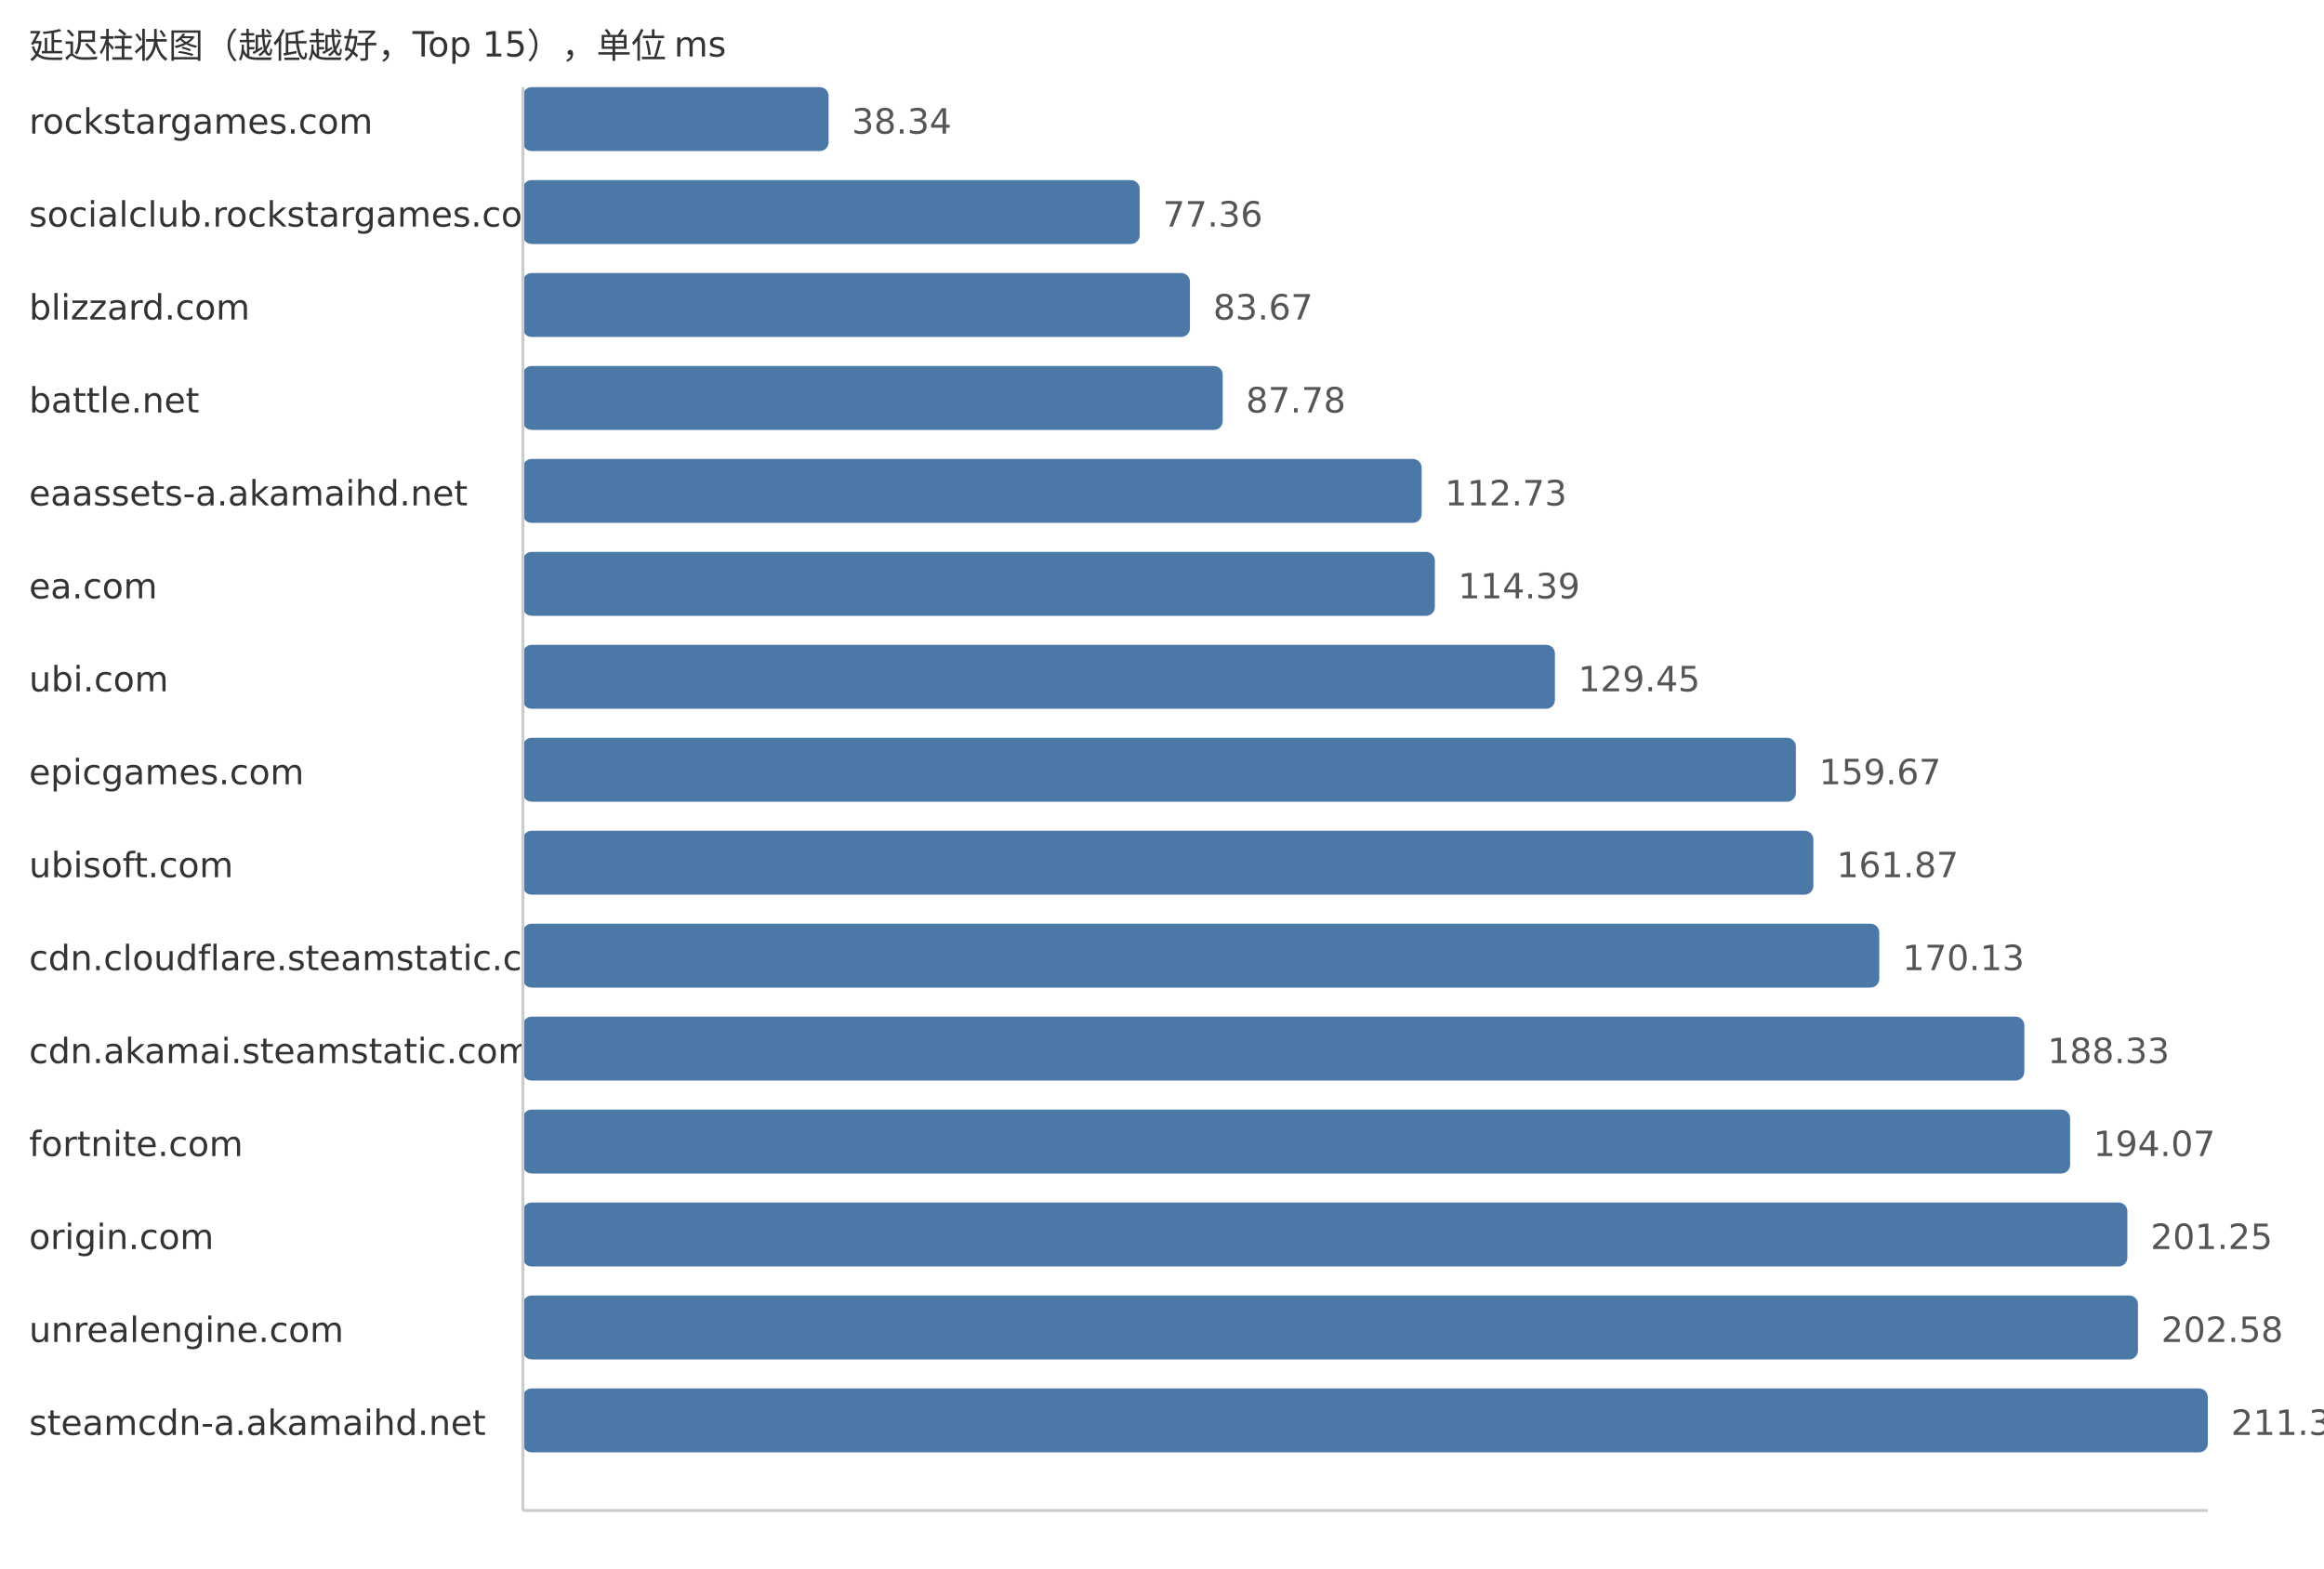
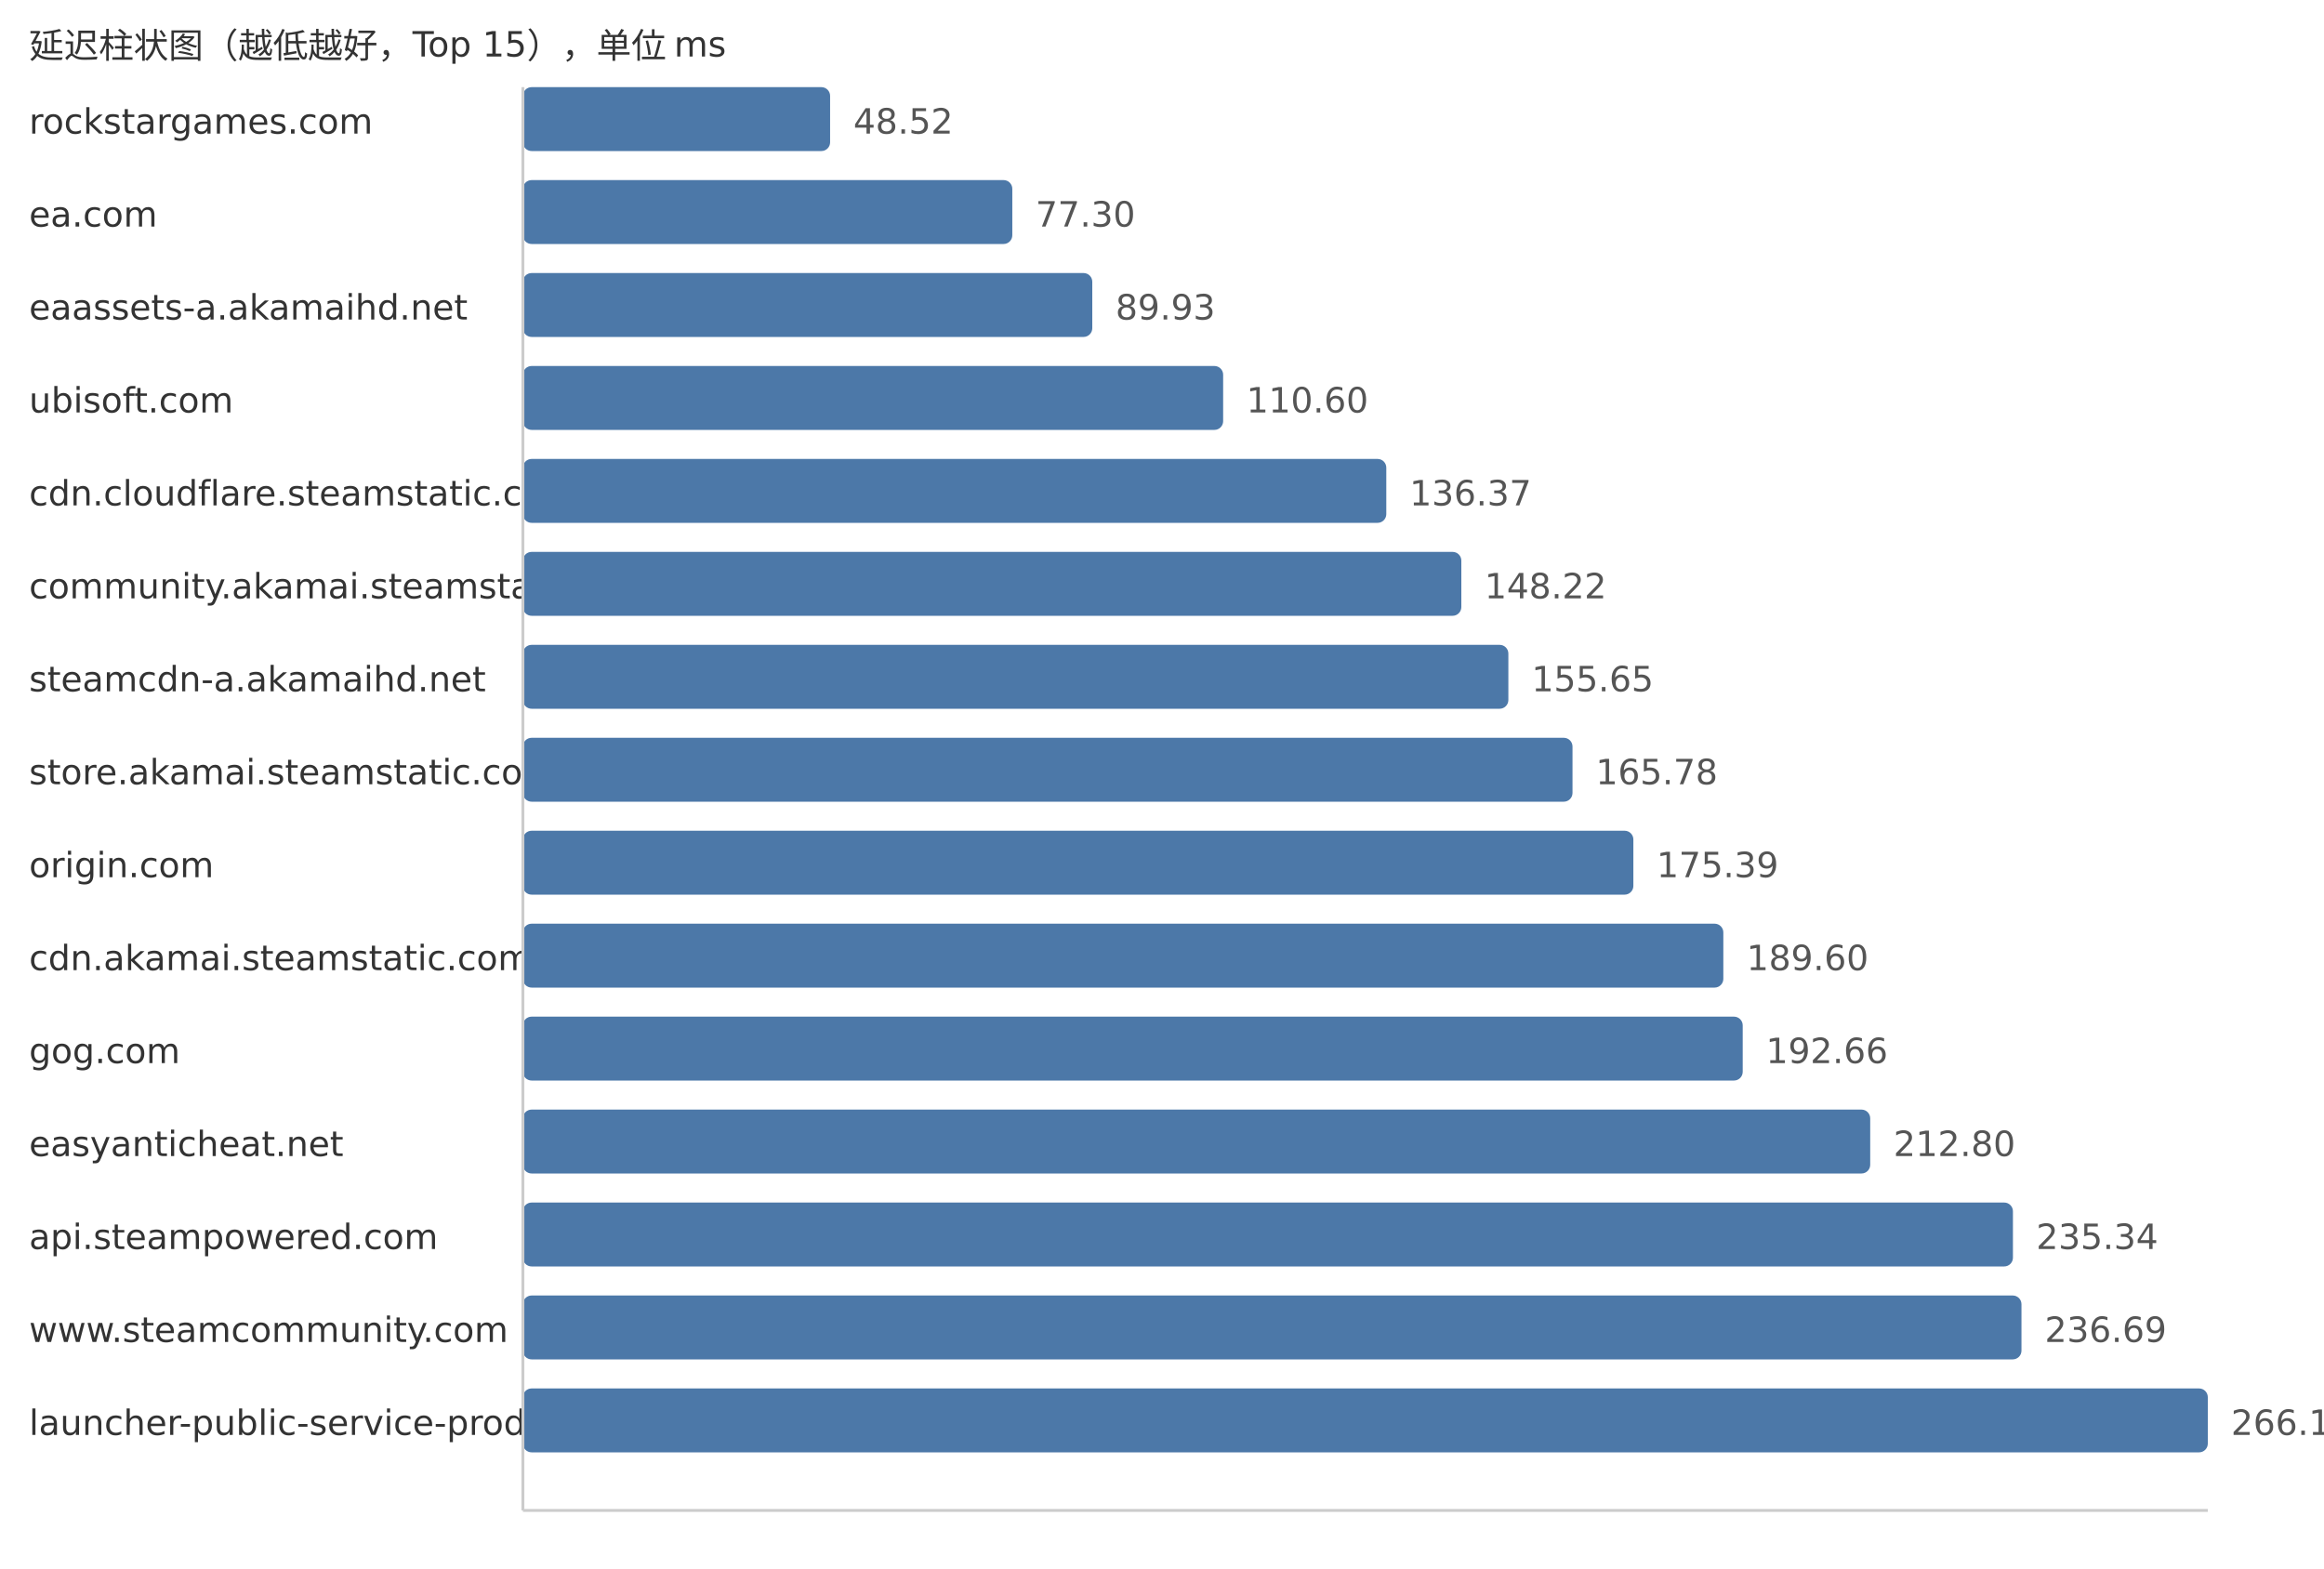
<svg xmlns="http://www.w3.org/2000/svg" width="800" height="540">
  <style> .label{font-family:DejaVu Sans,Verdana,Geneva,sans-serif;font-size:12px;fill:#333} .value{font-family:DejaVu Sans,Verdana,Geneva,sans-serif;font-size:12px;fill:#555} </style>
  <text x="10" y="20" class="label">延迟柱状图（越低越好，Top 15），单位 ms</text>
  <text x="10" y="46" class="label">rockstargames.com</text>
-   <rect x="180" y="30" width="105.22" height="22" fill="#4c78a8" rx="3" />
-   <text x="293.22" y="46" class="value">38.34</text>
-   <text x="10" y="78" class="label">socialclub.rockstargames.com</text>
-   <rect x="180" y="62" width="212.31" height="22" fill="#4c78a8" rx="3" />
-   <text x="400.31" y="78" class="value">77.36</text>
-   <text x="10" y="110" class="label">blizzard.com</text>
-   <rect x="180" y="94" width="229.62" height="22" fill="#4c78a8" rx="3" />
-   <text x="417.62" y="110" class="value">83.67</text>
-   <text x="10" y="142" class="label">battle.net</text>
-   <rect x="180" y="126" width="240.9" height="22" fill="#4c78a8" rx="3" />
-   <text x="428.9" y="142" class="value">87.78</text>
-   <text x="10" y="174" class="label">eaassets-a.akamaihd.net</text>
-   <rect x="180" y="158" width="309.38" height="22" fill="#4c78a8" rx="3" />
-   <text x="497.38" y="174" class="value">112.73</text>
-   <text x="10" y="206" class="label">ea.com</text>
-   <rect x="180" y="190" width="313.93" height="22" fill="#4c78a8" rx="3" />
-   <text x="501.93" y="206" class="value">114.39</text>
-   <text x="10" y="238" class="label">ubi.com</text>
-   <rect x="180" y="222" width="355.26" height="22" fill="#4c78a8" rx="3" />
-   <text x="543.26" y="238" class="value">129.45</text>
-   <text x="10" y="270" class="label">epicgames.com</text>
-   <rect x="180" y="254" width="438.2" height="22" fill="#4c78a8" rx="3" />
-   <text x="626.2" y="270" class="value">159.67</text>
-   <text x="10" y="302" class="label">ubisoft.com</text>
-   <rect x="180" y="286" width="444.23" height="22" fill="#4c78a8" rx="3" />
-   <text x="632.23" y="302" class="value">161.87</text>
-   <text x="10" y="334" class="label">cdn.cloudflare.steamstatic.com</text>
-   <rect x="180" y="318" width="466.9" height="22" fill="#4c78a8" rx="3" />
-   <text x="654.9" y="334" class="value">170.13</text>
-   <text x="10" y="366" class="label">cdn.akamai.steamstatic.com</text>
-   <rect x="180" y="350" width="516.85" height="22" fill="#4c78a8" rx="3" />
-   <text x="704.85" y="366" class="value">188.33</text>
-   <text x="10" y="398" class="label">fortnite.com</text>
-   <rect x="180" y="382" width="532.6" height="22" fill="#4c78a8" rx="3" />
-   <text x="720.6" y="398" class="value">194.07</text>
-   <text x="10" y="430" class="label">origin.com</text>
-   <rect x="180" y="414" width="552.31" height="22" fill="#4c78a8" rx="3" />
-   <text x="740.31" y="430" class="value">201.25</text>
-   <text x="10" y="462" class="label">unrealengine.com</text>
-   <rect x="180" y="446" width="555.96" height="22" fill="#4c78a8" rx="3" />
-   <text x="743.96" y="462" class="value">202.58</text>
-   <text x="10" y="494" class="label">steamcdn-a.akamaihd.net</text>
+   <rect x="180" y="30" width="105.75" height="22" fill="#4c78a8" rx="3" />
+   <text x="293.75" y="46" class="value">48.52</text>
+   <text x="10" y="78" class="label">ea.com</text>
+   <rect x="180" y="62" width="168.47" height="22" fill="#4c78a8" rx="3" />
+   <text x="356.47" y="78" class="value">77.30</text>
+   <text x="10" y="110" class="label">eaassets-a.akamaihd.net</text>
+   <rect x="180" y="94" width="196.0" height="22" fill="#4c78a8" rx="3" />
+   <text x="384.0" y="110" class="value">89.93</text>
+   <text x="10" y="142" class="label">ubisoft.com</text>
+   <rect x="180" y="126" width="241.05" height="22" fill="#4c78a8" rx="3" />
+   <text x="429.05" y="142" class="value">110.60</text>
+   <text x="10" y="174" class="label">cdn.cloudflare.steamstatic.com</text>
+   <rect x="180" y="158" width="297.21" height="22" fill="#4c78a8" rx="3" />
+   <text x="485.21" y="174" class="value">136.37</text>
+   <text x="10" y="206" class="label">community.akamai.steamstatic.com</text>
+   <rect x="180" y="190" width="323.04" height="22" fill="#4c78a8" rx="3" />
+   <text x="511.04" y="206" class="value">148.22</text>
+   <text x="10" y="238" class="label">steamcdn-a.akamaihd.net</text>
+   <rect x="180" y="222" width="339.23" height="22" fill="#4c78a8" rx="3" />
+   <text x="527.23" y="238" class="value">155.65</text>
+   <text x="10" y="270" class="label">store.akamai.steamstatic.com</text>
+   <rect x="180" y="254" width="361.31" height="22" fill="#4c78a8" rx="3" />
+   <text x="549.31" y="270" class="value">165.78</text>
+   <text x="10" y="302" class="label">origin.com</text>
+   <rect x="180" y="286" width="382.26" height="22" fill="#4c78a8" rx="3" />
+   <text x="570.26" y="302" class="value">175.39</text>
+   <text x="10" y="334" class="label">cdn.akamai.steamstatic.com</text>
+   <rect x="180" y="318" width="413.23" height="22" fill="#4c78a8" rx="3" />
+   <text x="601.23" y="334" class="value">189.60</text>
+   <text x="10" y="366" class="label">gog.com</text>
+   <rect x="180" y="350" width="419.9" height="22" fill="#4c78a8" rx="3" />
+   <text x="607.9" y="366" class="value">192.66</text>
+   <text x="10" y="398" class="label">easyanticheat.net</text>
+   <rect x="180" y="382" width="463.79" height="22" fill="#4c78a8" rx="3" />
+   <text x="651.79" y="398" class="value">212.80</text>
+   <text x="10" y="430" class="label">api.steampowered.com</text>
+   <rect x="180" y="414" width="512.92" height="22" fill="#4c78a8" rx="3" />
+   <text x="700.92" y="430" class="value">235.34</text>
+   <text x="10" y="462" class="label">www.steamcommunity.com</text>
+   <rect x="180" y="446" width="515.86" height="22" fill="#4c78a8" rx="3" />
+   <text x="703.86" y="462" class="value">236.69</text>
+   <text x="10" y="494" class="label">launcher-public-service-prod06.ol.epicgames.com</text>
  <rect x="180" y="478" width="580.0" height="22" fill="#4c78a8" rx="3" />
-   <text x="768.0" y="494" class="value">211.34</text>
+   <text x="768.0" y="494" class="value">266.12</text>
  <line x1="180" y1="30" x2="180" y2="520" stroke="#ccc" />
  <line x1="180" y1="520" x2="760" y2="520" stroke="#ccc" />
</svg>
